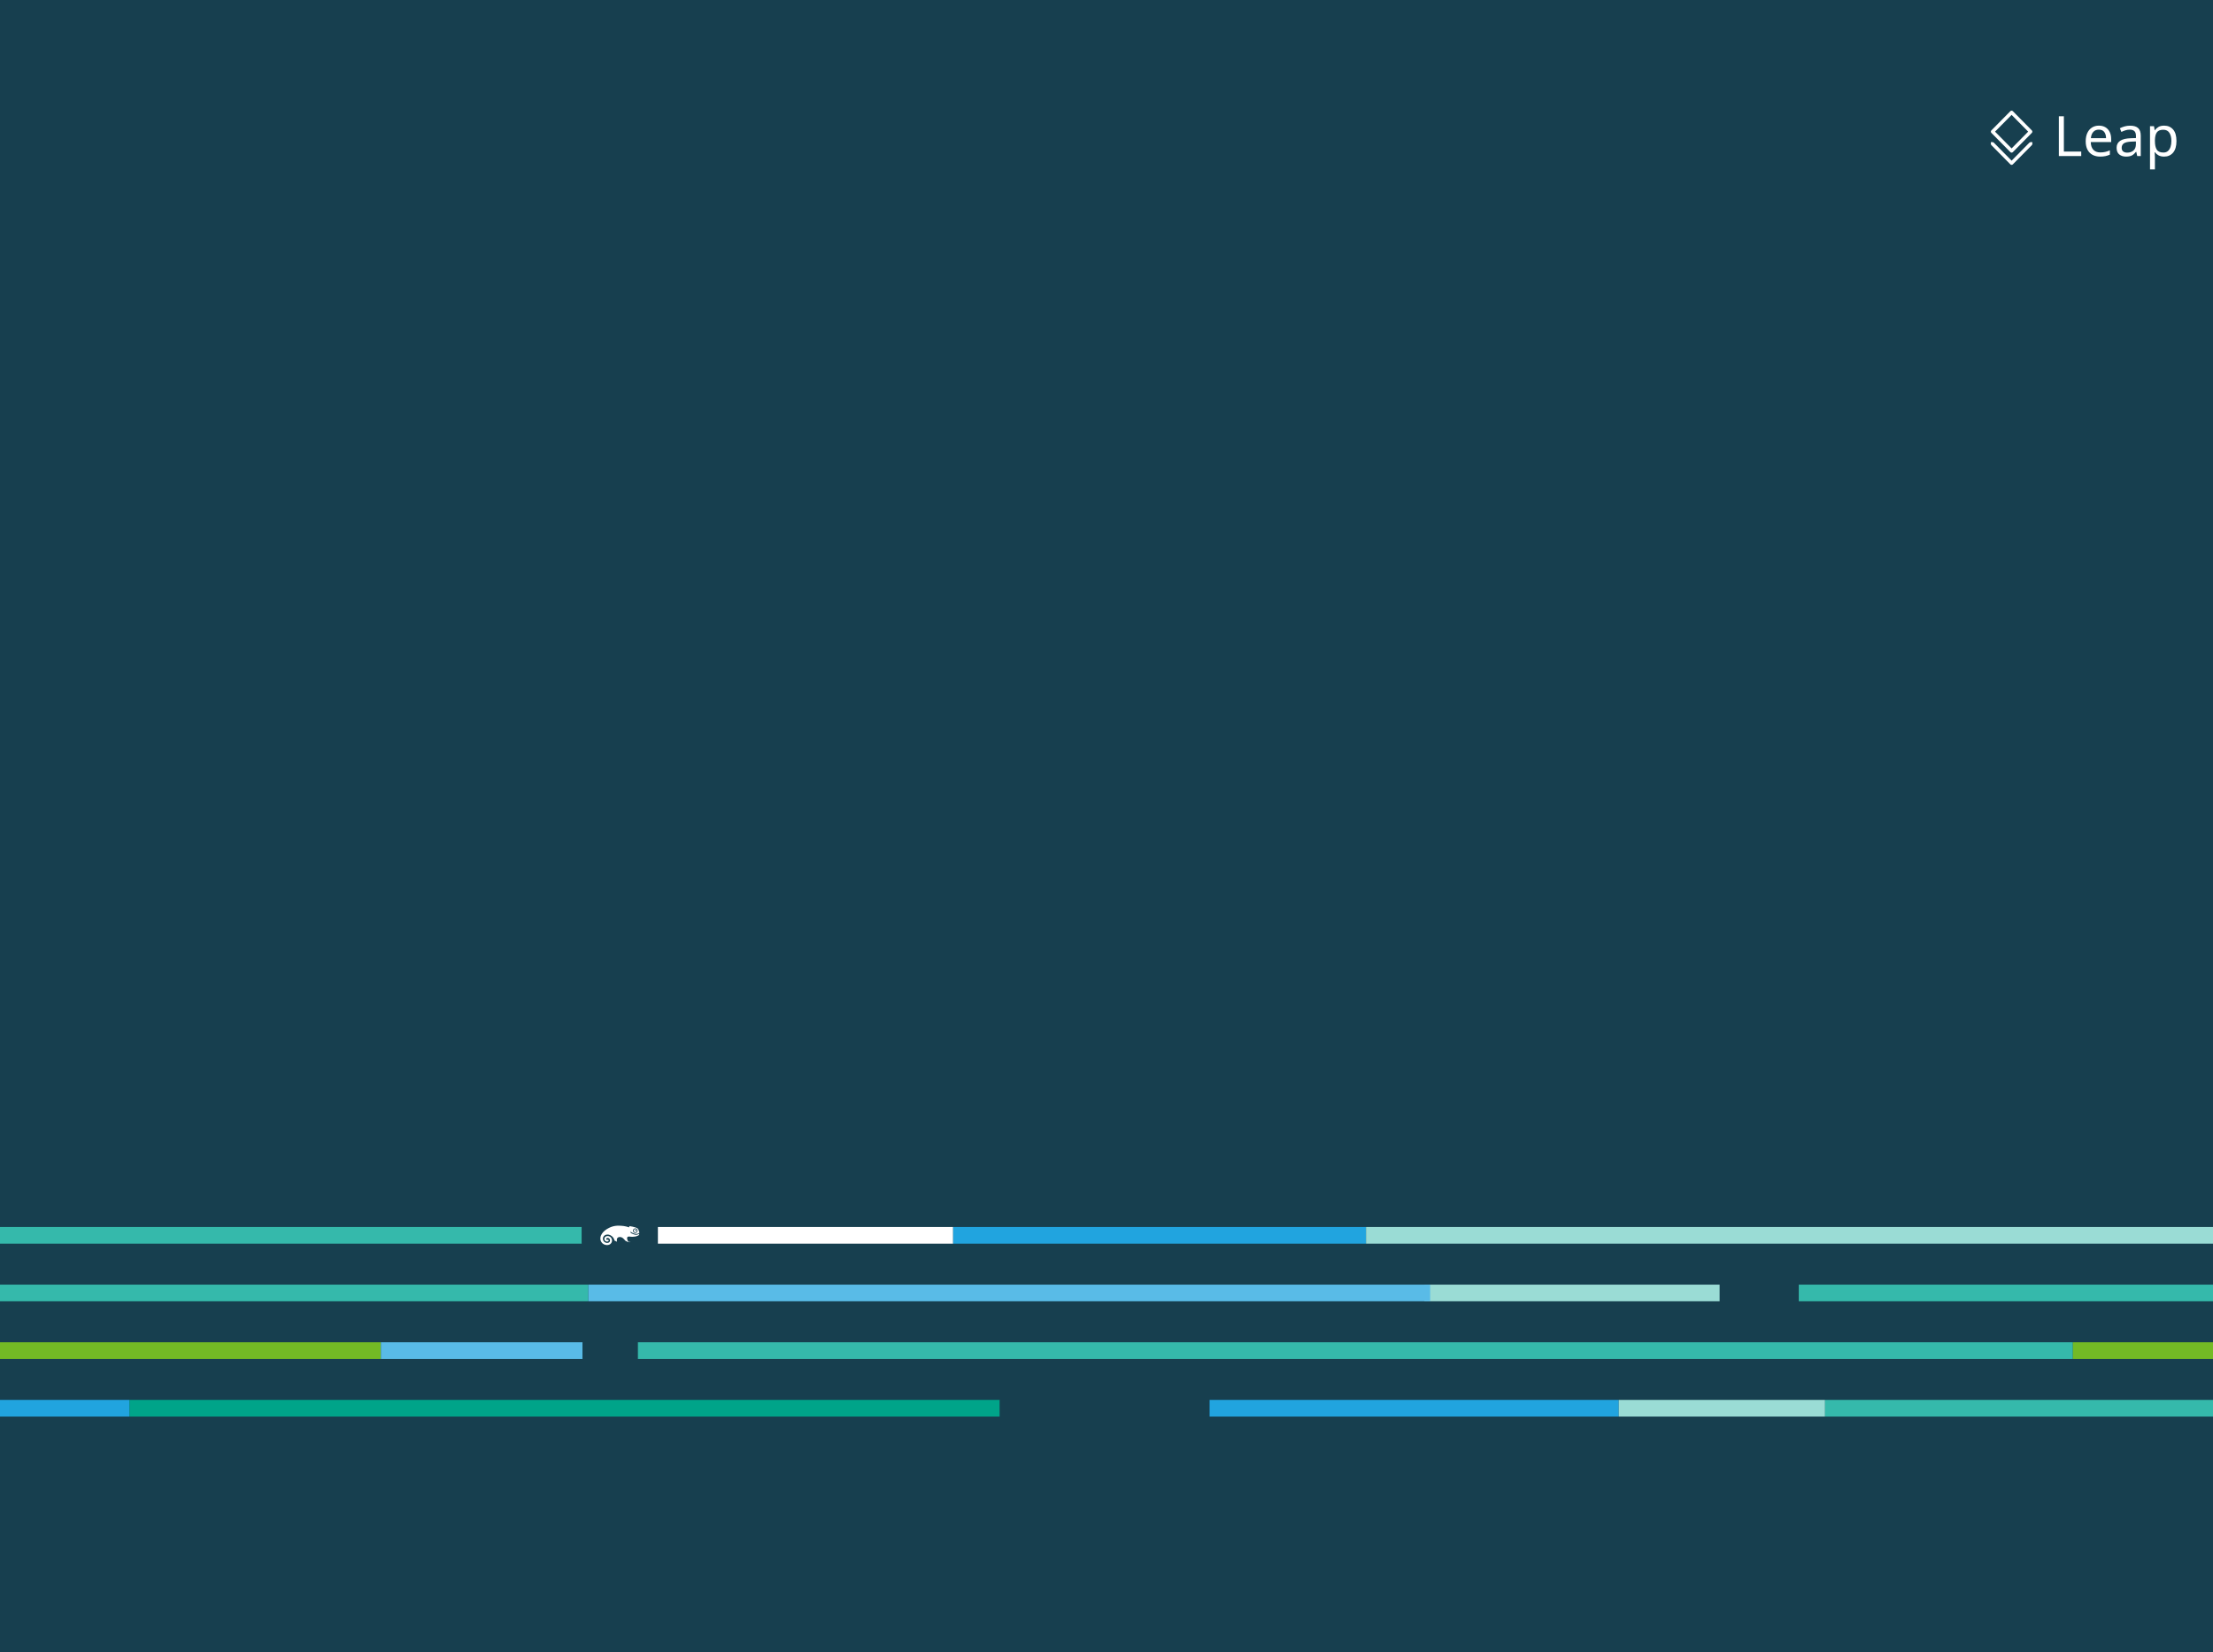
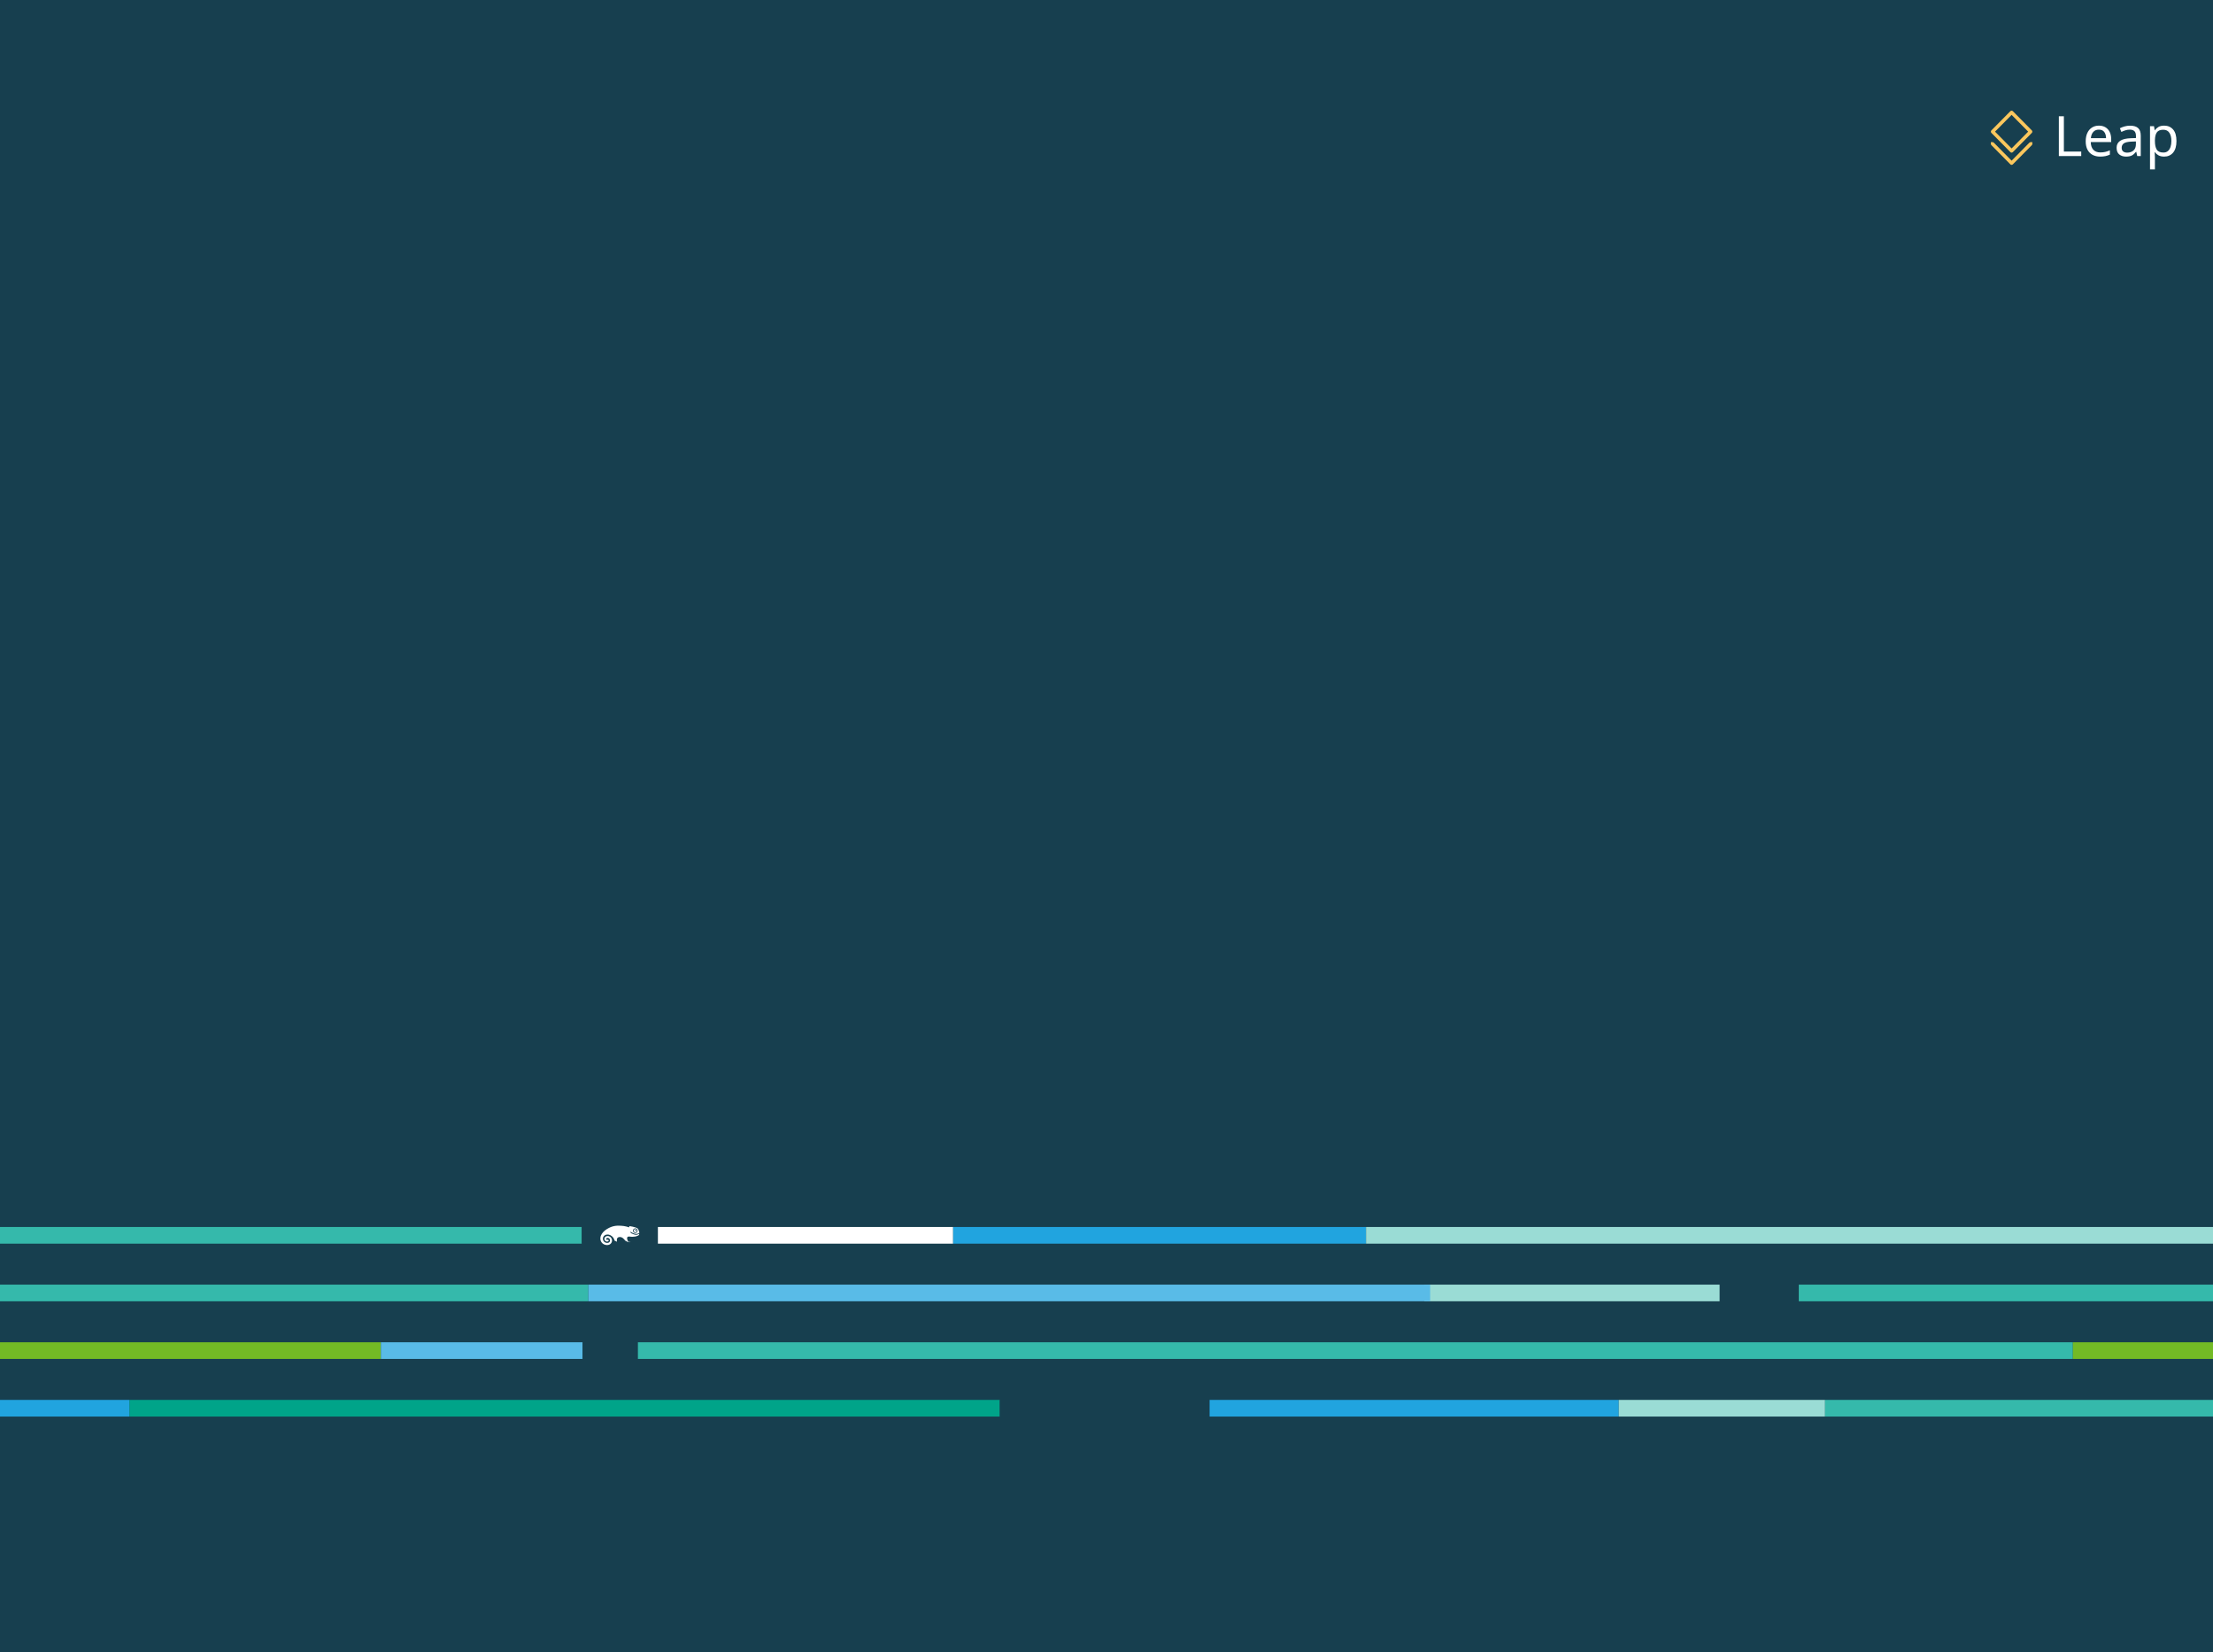
<svg xmlns="http://www.w3.org/2000/svg" width="1600" height="1194" viewBox="0 0 1600 1194" version="1.1" id="SVGRoot">
  <defs id="defs10" />
  <g id="layer1">
    <path id="rect25" style="fill:#173f4f;fill-opacity:1;stroke-width:0.962" d="M 0,0 H 1600 V 1200 H 0 Z" />
    <rect style="fill:#35b9ab;fill-opacity:1;stroke-width:0.845" id="rect859" width="420.63" height="12.037" x="0" y="887" />
    <rect style="fill:#173f4f;fill-opacity:1;stroke-width:1.135" id="rect865" width="55.027" height="12.037" x="420.63" y="887" />
    <rect style="fill:#ffffff;fill-opacity:1;stroke-width:1.992" id="rect869" width="213.438" height="12.037" x="475.664" y="887" />
    <rect style="fill:#21a4df;fill-opacity:1;stroke-width:1.82" id="rect873" width="298.48" height="12.037" x="689.164" y="887" />
    <rect style="fill:#9adcd5;fill-opacity:1;stroke-width:0.7" id="rect877" width="612.356" height="12.037" x="987.644" y="887" />
    <rect style="fill:#35b9ab;fill-opacity:1;stroke-width:0.849" id="rect859-3" width="425.374" height="12.037" x="0" y="928.667" />
    <rect style="fill:#173f4f;fill-opacity:1;stroke-width:1.135" id="rect865-6" width="55.027" height="12.037" x="1262.873" y="928.667" />
    <rect style="fill:#9adcd5;fill-opacity:1;stroke-width:1.992" id="rect869-7" width="213.438" height="12.037" x="1029.839" y="928.667" />
    <rect style="fill:#35b9ab;fill-opacity:1;stroke-width:1.823" id="rect873-5" width="299.473" height="12.037" x="1300.527" y="928.667" />
    <rect style="fill:#59bbe7;fill-opacity:1;stroke-width:0.698" id="rect877-3" width="608.632" height="12.037" x="425.374" y="928.667" />
    <rect style="fill:#73ba25;fill-opacity:1;stroke-width:0.672" id="rect932" width="275.374" height="12.037" x="0" y="970.333" />
    <rect style="fill:#59bbe7;fill-opacity:1;stroke-width:0.791" id="rect937" width="145.833" height="12.037" x="275.374" y="970.333" />
    <rect style="fill:#173f4f;fill-opacity:1;stroke-width:0.804" id="rect957" width="40" height="12.037" x="421.207" y="970.333" />
    <rect style="fill:#35b9ab;fill-opacity:1;stroke-width:3.724" id="rect961" width="1037.5" height="12.037" x="461.207" y="970.333" />
    <rect style="fill:#73ba25;fill-opacity:1;stroke-width:0.885" id="rect965" width="101.293" height="12.037" x="1498.707" y="970.333" />
    <rect style="fill:#21a4df;fill-opacity:1;stroke-width:0.799" id="rect976" width="93.756" height="12.037" x="0" y="1012" />
    <rect style="fill:#00a489;fill-opacity:1;stroke-width:0.705" id="rect980" width="629.167" height="12.037" x="93.707" y="1012" />
    <rect style="fill:#173f4f;fill-opacity:1;stroke-width:0.784" id="rect984" width="151.667" height="12.037" x="722.874" y="1012" />
    <rect style="fill:#21a4df;fill-opacity:1;stroke-width:0.579" id="rect992" width="295.833" height="12.037" x="874.54" y="1012" />
    <rect style="fill:#9adcd5;fill-opacity:1;stroke-width:0.587" id="rect996" width="149.167" height="12.037" x="1170.373" y="1012" />
    <rect style="fill:#35b9ab;fill-opacity:1;stroke-width:0.822" id="rect998" width="280.46" height="12.037" x="1319.54" y="1012" />
    <g transform="matrix(0.0941817,0,0,0.0941817,410.0408,844.4088)" fill="#73ba25" id="g64" style="fill:#ffffff">
      <path id="Geeko" d="m 523.71,467.88 c -3.311,-0.119 -6.451,1.051 -8.85,3.301 -2.399,2.25 -3.815,5.298 -3.915,8.599 -0.23,6.821 5.111,12.559 11.916,12.81 3.309,0.1 6.465,-1.07 8.878,-3.32 2.41,-2.261 3.795,-5.311 3.901,-8.599 0.23,-6.819 -5.109,-12.549 -11.93,-12.791 z m 2.021,13.512 c -3.031,0 -5.479,-1.64 -5.479,-3.65 0,-2.029 2.448,-3.66 5.479,-3.66 3.031,0 5.486,1.631 5.486,3.66 0,2.01 -2.457,3.65 -5.486,3.65 z m 28.798,14.729 c 0.089,-0.069 0.295,-0.251 0.268,-0.419 -0.685,-4.279 -7.059,-25.029 -11.884,-30.019 -1.329,-1.359 -2.394,-2.699 -4.55,-3.96 -17.454,-10.171 -58.863,-16.309 -60.803,-16.59 0,0 -0.195,-0.041 -0.33,0.091 -0.105,0.102 -0.125,0.3 -0.125,0.3 0,0 -0.16,8.58 -0.184,9.539 -4.229,-1.421 -34.972,-11.351 -63.791,-12.351 -24.44,-0.859 -60.033,-4.02 -107.2,24.98 l -1.394,0.868 c -22.19,13.841 -37.51,30.91 -45.518,50.739 -2.512,6.24 -5.889,20.32 -2.541,33.569 1.442,5.791 4.13,11.61 7.756,16.819 8.194,11.77 21.944,19.58 36.749,20.899 20.904,1.87 36.733,-7.519 42.363,-25.099 3.871,-12.13 0,-29.928 -14.839,-39.007 -12.07,-7.391 -25.049,-5.711 -32.578,-0.73 -6.531,4.33 -10.23,11.06 -10.165,18.451 0.151,13.11 11.444,20.078 19.564,20.099 2.359,0 4.728,-0.41 7.399,-1.28 0.951,-0.289 1.845,-0.649 2.831,-1.259 l 0.309,-0.181 0.195,-0.13 -0.065,0.039 c 1.85,-1.261 2.964,-3.311 2.964,-5.511 0,-0.6 -0.084,-1.208 -0.256,-1.821 -0.959,-3.32 -4.239,-5.328 -7.638,-4.709 l -0.46,0.109 -0.621,0.189 -0.901,0.31 c -1.87,0.46 -3.269,0.5 -3.569,0.51 -0.951,-0.061 -5.625,-1.461 -5.625,-6.58 v -0.07 c 0,-1.88 0.754,-3.199 1.17,-3.92 1.454,-2.28 5.435,-4.518 10.814,-4.05 7.059,0.61 12.149,4.23 15.52,11.06 3.129,6.349 2.31,14.159 -2.11,19.88 -4.39,5.668 -12.205,8.078 -22.598,6.959 -10.481,-1.159 -19.34,-7.191 -24.303,-16.579 -4.856,-9.178 -5.121,-20.059 -0.686,-28.418 10.609,-20.029 30.649,-19.82 41.637,-17.921 16.26,2.82 34.758,17.819 41.319,35.138 1.059,2.761 1.599,4.949 2.071,6.95 l 0.709,2.99 18.37,8.969 c 0.395,0.193 0.528,0.258 0.686,0.14 0.189,-0.141 0.081,-0.53 0.081,-0.53 -0.114,-0.41 -0.381,-0.789 -0.805,-5.93 -0.349,-4.562 -1.059,-17.051 5.228,-23.24 2.441,-2.419 6.161,-4.578 9.099,-5.269 12.04,-2.941 26.159,-0.912 39.507,14.539 6.91,7.98 10.279,11.619 11.97,13.249 0,0 0.385,0.363 0.589,0.531 0.223,0.183 0.369,0.338 0.695,0.519 0.558,0.31 22.954,10.621 22.954,10.621 0,0 0.265,0.132 0.461,-0.11 0.194,-0.24 0.01,-0.479 0.01,-0.479 -0.149,-0.17 -14.199,-18.328 -11.698,-33.279 1.97,-11.909 11.447,-10.83 24.558,-9.35 4.279,0.5 9.152,1.059 14.196,1.172 14.084,0.089 29.254,-2.511 38.604,-6.601 6.049,-2.629 9.909,-4.379 12.328,-6.579 0.87,-0.721 1.321,-1.891 1.791,-3.15 l 0.33,-0.831 c 0.391,-1.021 0.966,-3.171 1.219,-4.35 0.102,-0.519 0.221,-1.027 -0.209,-1.359 -0.393,-0.303 -1.294,0.24 -1.294,0.24 -4.106,2.471 -14.369,7.151 -23.965,7.35 -11.914,0.24 -36.054,-12.061 -38.555,-13.36 -1.674,-3.986 -3.346,-7.972 -5.044,-11.948 17.27,11.379 31.594,17.668 42.559,18.638 12.207,1.087 21.723,-5.572 25.853,-8.343 0.541,-0.359 1.08,-0.762 1.576,-1.149 z m -48.992,-16.369 c 0.175,-4.73 2.155,-9.12 5.614,-12.34 3.46,-3.231 7.975,-4.9 12.708,-4.749 9.76,0.349 17.43,8.589 17.095,18.338 -0.184,4.73 -2.164,9.12 -5.614,12.33 -3.46,3.25 -7.964,4.92 -12.719,4.76 -9.75,-0.36 -17.411,-8.58 -17.084,-18.338 z" clip-rule="evenodd" fill-rule="evenodd" style="fill:#ffffff" />
      <g transform="matrix(1.7539,0,0,1.7539,-692,-166.47)" id="g62" style="fill:#ffffff">
        <path d="m 667.46,415.23 c 1.218,0 2.188,0.99 2.188,2.229 0,1.257 -0.971,2.237 -2.198,2.237 -1.218,0 -2.208,-0.98 -2.208,-2.237 0,-1.238 0.99,-2.229 2.208,-2.229 z m -0.01,0.346 c -0.98,0 -1.782,0.842 -1.782,1.882 0,1.06 0.802,1.891 1.792,1.891 0.99,0.011 1.782,-0.831 1.782,-1.881 0,-1.05 -0.792,-1.892 -1.782,-1.892 z m -0.416,3.179 h -0.396 v -2.485 c 0.208,-0.03 0.406,-0.06 0.703,-0.06 0.377,0 0.624,0.079 0.772,0.188 0.149,0.108 0.229,0.276 0.229,0.515 0,0.326 -0.218,0.524 -0.485,0.604 v 0.021 c 0.218,0.039 0.366,0.237 0.416,0.604 0.06,0.387 0.118,0.535 0.158,0.614 h -0.416 c -0.06,-0.079 -0.119,-0.307 -0.168,-0.634 -0.06,-0.316 -0.218,-0.436 -0.535,-0.436 h -0.277 v 1.069 z m 0,-1.377 h 0.287 c 0.327,0 0.604,-0.118 0.604,-0.426 0,-0.218 -0.158,-0.436 -0.604,-0.436 -0.129,0 -0.218,0.01 -0.287,0.021 z" fill="#73ba25" id="path60" style="fill:#ffffff" />
      </g>
    </g>
-     <path d="m 1454.335,80 a 1.25,1.265 0 0 0 -0.825,0.364 l -13.749,13.909 a 1.25,1.265 0 0 0 0,1.788 l 13.749,13.909 a 1.25,1.265 0 0 0 1.767,0 l 13.749,-13.909 a 1.25,1.265 0 0 0 0,-1.788 L 1455.278,80.364 A 1.25,1.265 0 0 0 1454.336,80 Z m 0.058,3.047 11.982,12.121 -11.982,12.121 -11.981,-12.121 z m -14.999,19.706 v 1.265 a 1.25,1.264 0 0 0 0.367,0.894 l 13.749,13.909 a 1.25,1.265 0 0 0 1.767,0 l 13.749,-13.909 a 1.25,1.264 0 0 0 0.367,-0.894 1.25,1.264 0 0 0 0,-0.057 v -1.205 h -1.25 a 1.25,1.264 0 0 0 -0.883,0.372 l -12.865,13.015 -12.865,-13.015 a 1.25,1.264 0 0 0 -0.883,-0.364 v -0.002 z" color="#000000" color-rendering="auto" dominant-baseline="auto" fill="#fbc75d" image-rendering="auto" shape-rendering="auto" solid-color="#000000" stop-color="#000000" style="font-variant-ligatures:normal;font-variant-position:normal;font-variant-caps:normal;font-variant-numeric:normal;font-variant-alternates:normal;font-variant-east-asian:normal;font-feature-settings:normal;font-variation-settings:normal;text-indent:0;text-decoration:none;text-decoration-line:none;text-decoration-style:solid;text-decoration-color:#000000;text-transform:none;text-orientation:mixed;white-space:normal;shape-padding:0;shape-margin:0;inline-size:0;isolation:auto;mix-blend-mode:normal;fill:#ffffff;fill-opacity:1;stroke-width:0.168" id="path64-3" />
+     <path d="m 1454.335,80 a 1.25,1.265 0 0 0 -0.825,0.364 l -13.749,13.909 a 1.25,1.265 0 0 0 0,1.788 l 13.749,13.909 a 1.25,1.265 0 0 0 1.767,0 l 13.749,-13.909 a 1.25,1.265 0 0 0 0,-1.788 L 1455.278,80.364 A 1.25,1.265 0 0 0 1454.336,80 Z m 0.058,3.047 11.982,12.121 -11.982,12.121 -11.981,-12.121 z m -14.999,19.706 v 1.265 a 1.25,1.264 0 0 0 0.367,0.894 l 13.749,13.909 a 1.25,1.265 0 0 0 1.767,0 l 13.749,-13.909 a 1.25,1.264 0 0 0 0.367,-0.894 1.25,1.264 0 0 0 0,-0.057 v -1.205 h -1.25 a 1.25,1.264 0 0 0 -0.883,0.372 l -12.865,13.015 -12.865,-13.015 a 1.25,1.264 0 0 0 -0.883,-0.364 v -0.002 z" color="#000000" color-rendering="auto" dominant-baseline="auto" fill="#fbc75d" image-rendering="auto" shape-rendering="auto" solid-color="#000000" stop-color="#000000" style="font-variant-ligatures:normal;font-variant-position:normal;font-variant-caps:normal;font-variant-numeric:normal;font-variant-alternates:normal;font-variant-east-asian:normal;font-feature-settings:normal;font-variation-settings:normal;text-indent:0;text-decoration:none;text-decoration-line:none;text-decoration-style:solid;text-decoration-color:#000000;text-transform:none;text-orientation:mixed;white-space:normal;shape-padding:0;shape-margin:0;inline-size:0;isolation:auto;mix-blend-mode:normal;fill:#fbc75d;fill-opacity:1;stroke-width:0.168" id="path64-3" />
    <text xml:space="preserve" style="font-style:normal;font-weight:normal;font-size:40.257px;line-height:1.25;font-family:sans-serif;fill:#ffffff;fill-opacity:1;stroke:none;stroke-width:1.006" x="1484.653" y="112.795" id="text323-6">
      <tspan id="tspan321-7" x="1484.653" y="112.795" style="font-style:normal;font-variant:normal;font-weight:normal;font-stretch:normal;font-family:'Source Sans Pro';-inkscape-font-specification:'Source Sans Pro';fill:#ffffff;stroke-width:1.006">Leap</tspan>
    </text>
  </g>
</svg>
